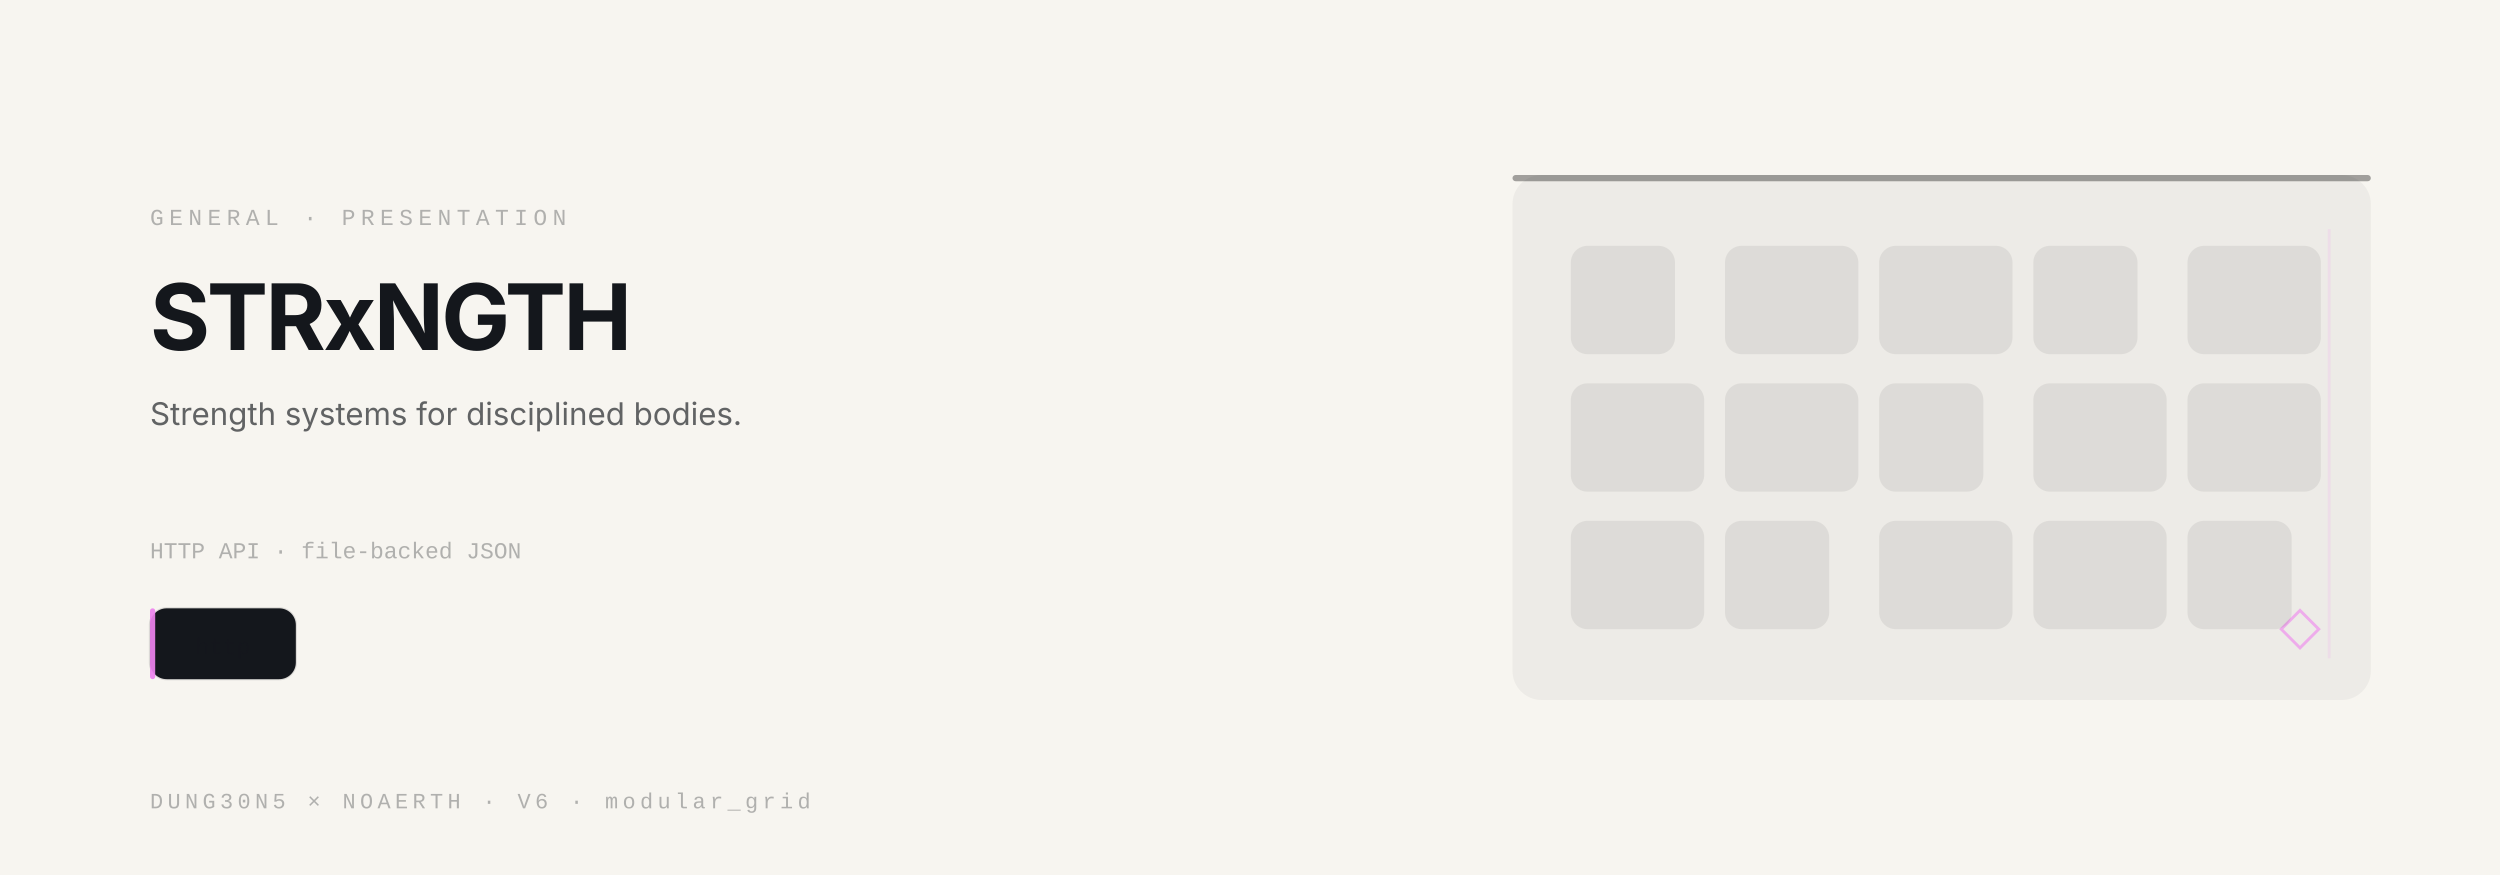
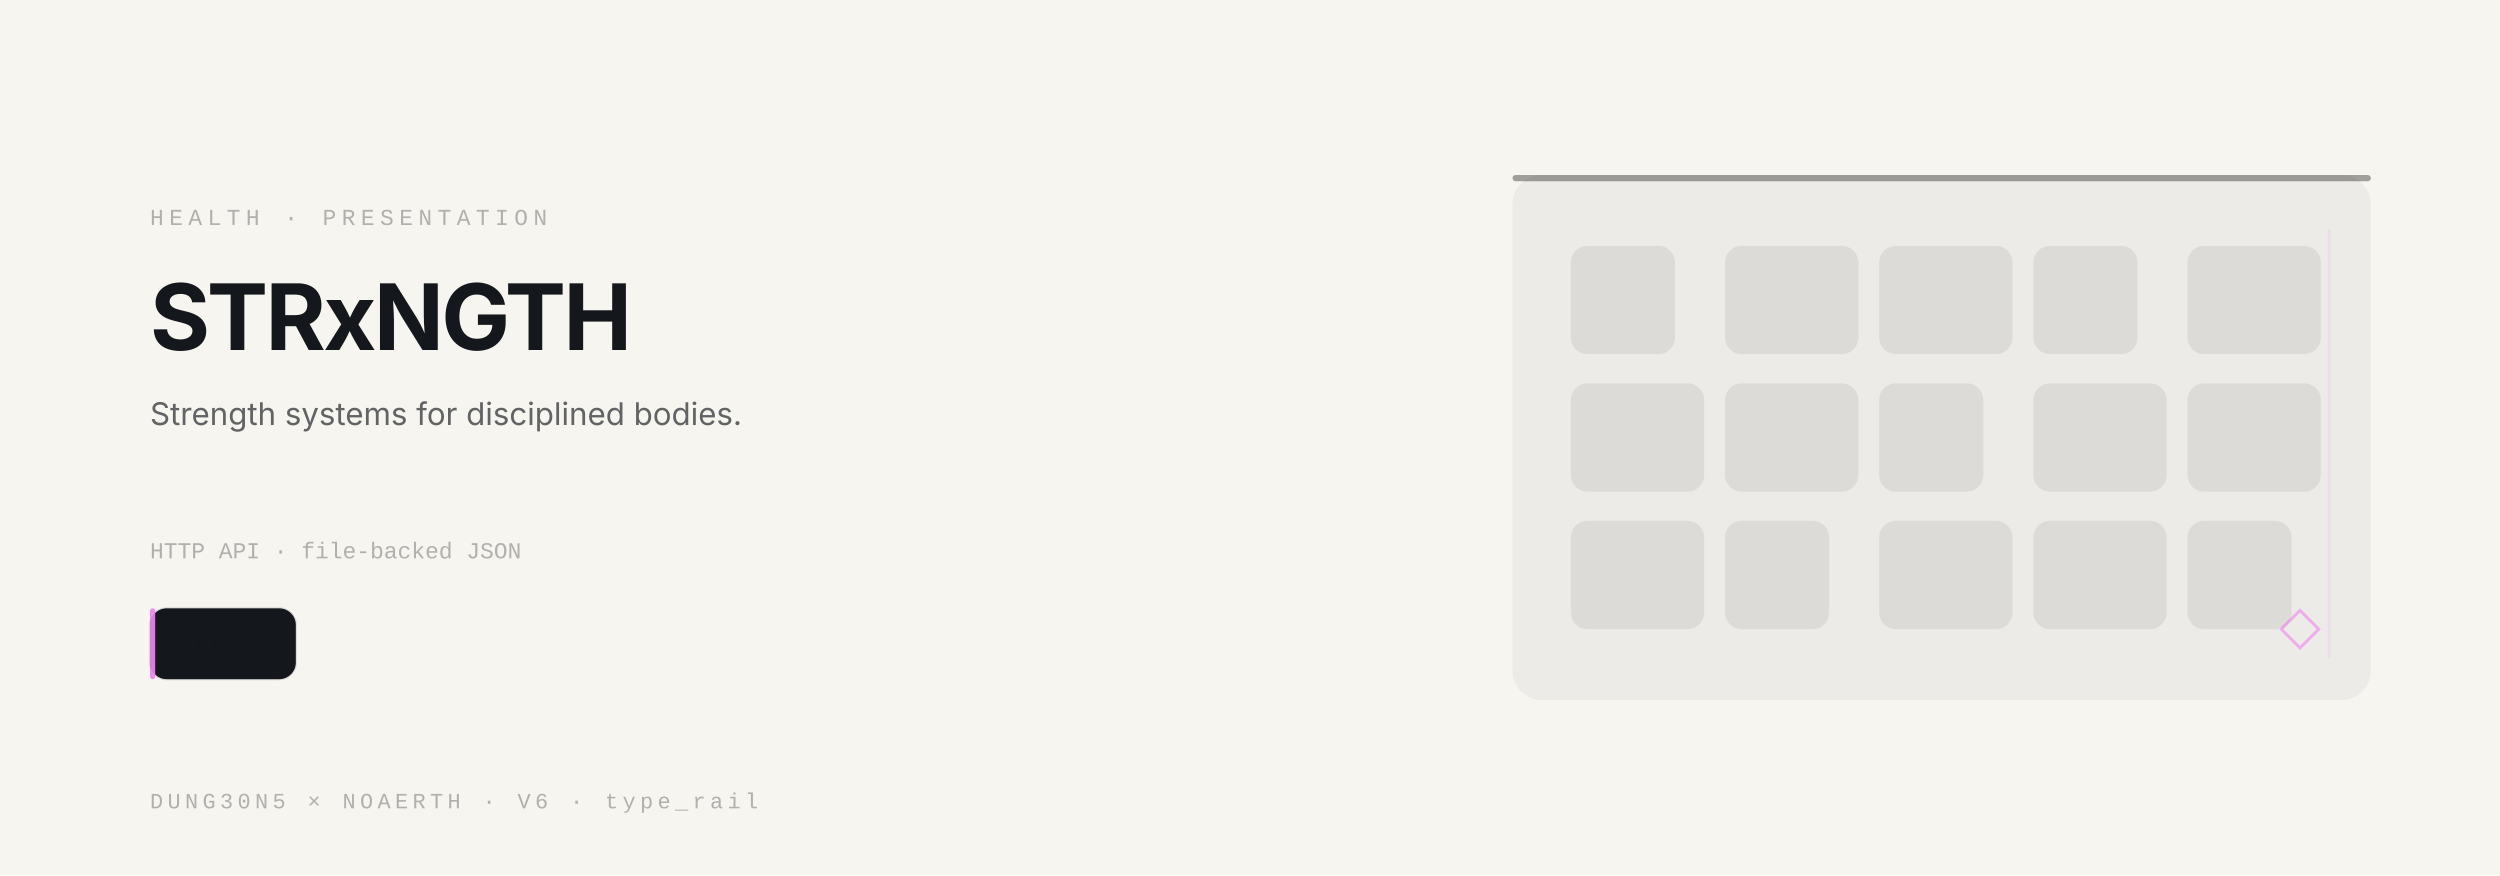
<svg xmlns="http://www.w3.org/2000/svg" viewBox="0 0 1200 420" width="1200" height="420" role="img" aria-label="STRxNGTH: a composed grid assembles and a sweep resolves it">
  <rect width="1200" height="420" fill="#f7f5f0" />
-   <text x="72" y="108" font-family="ui-monospace, SFMono-Regular, Menlo, Monaco, Consolas, 'Liberation Mono', monospace" font-size="11" letter-spacing="2.6" fill="#14171c4f">GENERAL · PRESENTATION</text>
+   <text x="72" y="108" font-family="ui-monospace, SFMono-Regular, Menlo, Monaco, Consolas, 'Liberation Mono', monospace" font-size="11" letter-spacing="2.6" fill="#14171c4f">HEALTH · PRESENTATION</text>
  <text x="72" y="168" font-family="-apple-system, BlinkMacSystemFont, 'Segoe UI', Inter, Helvetica, Arial, sans-serif" font-size="44" font-weight="660" letter-spacing="-1.2" fill="#14171c">STRxNGTH</text>
  <text x="72" y="204" font-family="-apple-system, BlinkMacSystemFont, 'Segoe UI', Inter, Helvetica, Arial, sans-serif" font-size="15" fill="#14171ca8">Strength systems for disciplined bodies.</text>
  <text x="72" y="268" font-family="ui-monospace, SFMono-Regular, Menlo, Monaco, Consolas, 'Liberation Mono', monospace" font-size="11" fill="#14171c4f">HTTP API · file-backed JSON</text>
  <rect x="72.0" y="292.0" width="70.0" height="34.0" rx="8" fill="#14171c" stroke="#14171c1f" stroke-width="1.1" />
  <rect x="72.0" y="292.0" width="2.5" height="34.0" rx="1.2" fill="violet" opacity="0.92" />
  <text x="107.0" y="314" font-family="ui-monospace, SFMono-Regular, Menlo, Monaco, Consolas, 'Liberation Mono', monospace" font-size="11" fill="#14171c" fill-opacity="0.82" text-anchor="middle">http</text>
  <rect x="726.0" y="84.0" width="412.0" height="252.0" rx="14" fill="mint" fill-opacity="0.04" />
  <rect x="729.0" y="87.0" width="406.0" height="246.0" rx="12" fill="none" stroke="mint" stroke-width="1" stroke-opacity="0.18" />
-   <rect x="738.0" y="316.0" width="382.0" height="20" rx="5" fill="none" stroke="mint" stroke-width="1.1" opacity="0.30" />
-   <rect x="754.0" y="286.0" width="362.0" height="20" rx="5" fill="none" stroke="mint" stroke-width="1.1" opacity="0.24" />
-   <rect x="770.0" y="256.0" width="342.0" height="20" rx="5" fill="none" stroke="mint" stroke-width="1.1" opacity="0.18" />
-   <rect x="786.0" y="226.0" width="322.0" height="20" rx="5" fill="none" stroke="mint" stroke-width="1.1" opacity="0.12" />
+   <rect x="739.0" y="316.0" width="386.0" height="16" rx="5" fill="none" stroke="mint" stroke-width="1.1" opacity="0.32" />
+   <rect x="748.0" y="294.0" width="382.0" height="16" rx="5" fill="none" stroke="mint" stroke-width="1.1" opacity="0.27" />
+   <rect x="757.0" y="272.0" width="378.0" height="16" rx="5" fill="none" stroke="mint" stroke-width="1.1" opacity="0.22" />
+   <rect x="766.0" y="250.0" width="374.0" height="16" rx="5" fill="none" stroke="mint" stroke-width="1.1" opacity="0.17" />
+   <rect x="775.0" y="228.0" width="370.0" height="16" rx="5" fill="none" stroke="mint" stroke-width="1.1" opacity="0.12" />
  <rect x="726.0" y="84.0" width="412.0" height="3" rx="1.5" fill="mint" opacity="0.35" />
  <path d="M1095.0 302.0 l9 -9 l9 9 l-9 9 z" fill="none" stroke="violet" stroke-width="1.4" opacity="0.6" />
  <rect x="754" y="118" width="50" height="52" rx="8" fill="mint" fill-opacity="0.08" stroke="mint" stroke-width="1" stroke-opacity="0.4" opacity="0.85" />
  <rect x="828" y="118" width="64" height="52" rx="8" fill="mint" fill-opacity="0.08" stroke="mint" stroke-width="1" stroke-opacity="0.4" opacity="0.85" />
  <rect x="902" y="118" width="64" height="52" rx="8" fill="mint" fill-opacity="0.08" stroke="mint" stroke-width="1" stroke-opacity="0.4" opacity="0.85" />
  <rect x="976" y="118" width="50" height="52" rx="8" fill="mint" fill-opacity="0.08" stroke="mint" stroke-width="1" stroke-opacity="0.4" opacity="0.85" />
  <rect x="1050" y="118" width="64" height="52" rx="8" fill="mint" fill-opacity="0.08" stroke="mint" stroke-width="1" stroke-opacity="0.4" opacity="0.85" />
  <rect x="754" y="184" width="64" height="52" rx="8" fill="mint" fill-opacity="0.08" stroke="mint" stroke-width="1" stroke-opacity="0.4" opacity="0.85" />
  <rect x="828" y="184" width="64" height="52" rx="8" fill="mint" fill-opacity="0.08" stroke="mint" stroke-width="1" stroke-opacity="0.4" opacity="0.85" />
  <rect x="902" y="184" width="50" height="52" rx="8" fill="mint" fill-opacity="0.08" stroke="mint" stroke-width="1" stroke-opacity="0.4" opacity="0.85" />
  <rect x="976" y="184" width="64" height="52" rx="8" fill="mint" fill-opacity="0.08" stroke="mint" stroke-width="1" stroke-opacity="0.4" opacity="0.85" />
  <rect x="1050" y="184" width="64" height="52" rx="8" fill="mint" fill-opacity="0.08" stroke="mint" stroke-width="1" stroke-opacity="0.4" opacity="0.85" />
  <rect x="754" y="250" width="64" height="52" rx="8" fill="mint" fill-opacity="0.08" stroke="mint" stroke-width="1" stroke-opacity="0.4" opacity="0.85" />
  <rect x="828" y="250" width="50" height="52" rx="8" fill="mint" fill-opacity="0.08" stroke="mint" stroke-width="1" stroke-opacity="0.4" opacity="0.85" />
  <rect x="902" y="250" width="64" height="52" rx="8" fill="mint" fill-opacity="0.08" stroke="mint" stroke-width="1" stroke-opacity="0.4" opacity="0.85" />
  <rect x="976" y="250" width="64" height="52" rx="8" fill="mint" fill-opacity="0.08" stroke="mint" stroke-width="1" stroke-opacity="0.4" opacity="0.85" />
  <rect x="1050" y="250" width="50" height="52" rx="8" fill="mint" fill-opacity="0.08" stroke="mint" stroke-width="1" stroke-opacity="0.4" opacity="0.85" />
  <line x1="1118" y1="110" x2="1118" y2="316" stroke="violet" stroke-width="1.4" opacity="0.14" />
-   <text x="72" y="388" font-family="ui-monospace, SFMono-Regular, Menlo, Monaco, Consolas, 'Liberation Mono', monospace" font-size="10.5" letter-spacing="2.1" fill="#14171c4f">DUNG30N5 × NOAERTH · V6 · modular_grid</text>
+   <text x="72" y="388" font-family="ui-monospace, SFMono-Regular, Menlo, Monaco, Consolas, 'Liberation Mono', monospace" font-size="10.5" letter-spacing="2.1" fill="#14171c4f">DUNG30N5 × NOAERTH · V6 · type_rail</text>
</svg>
